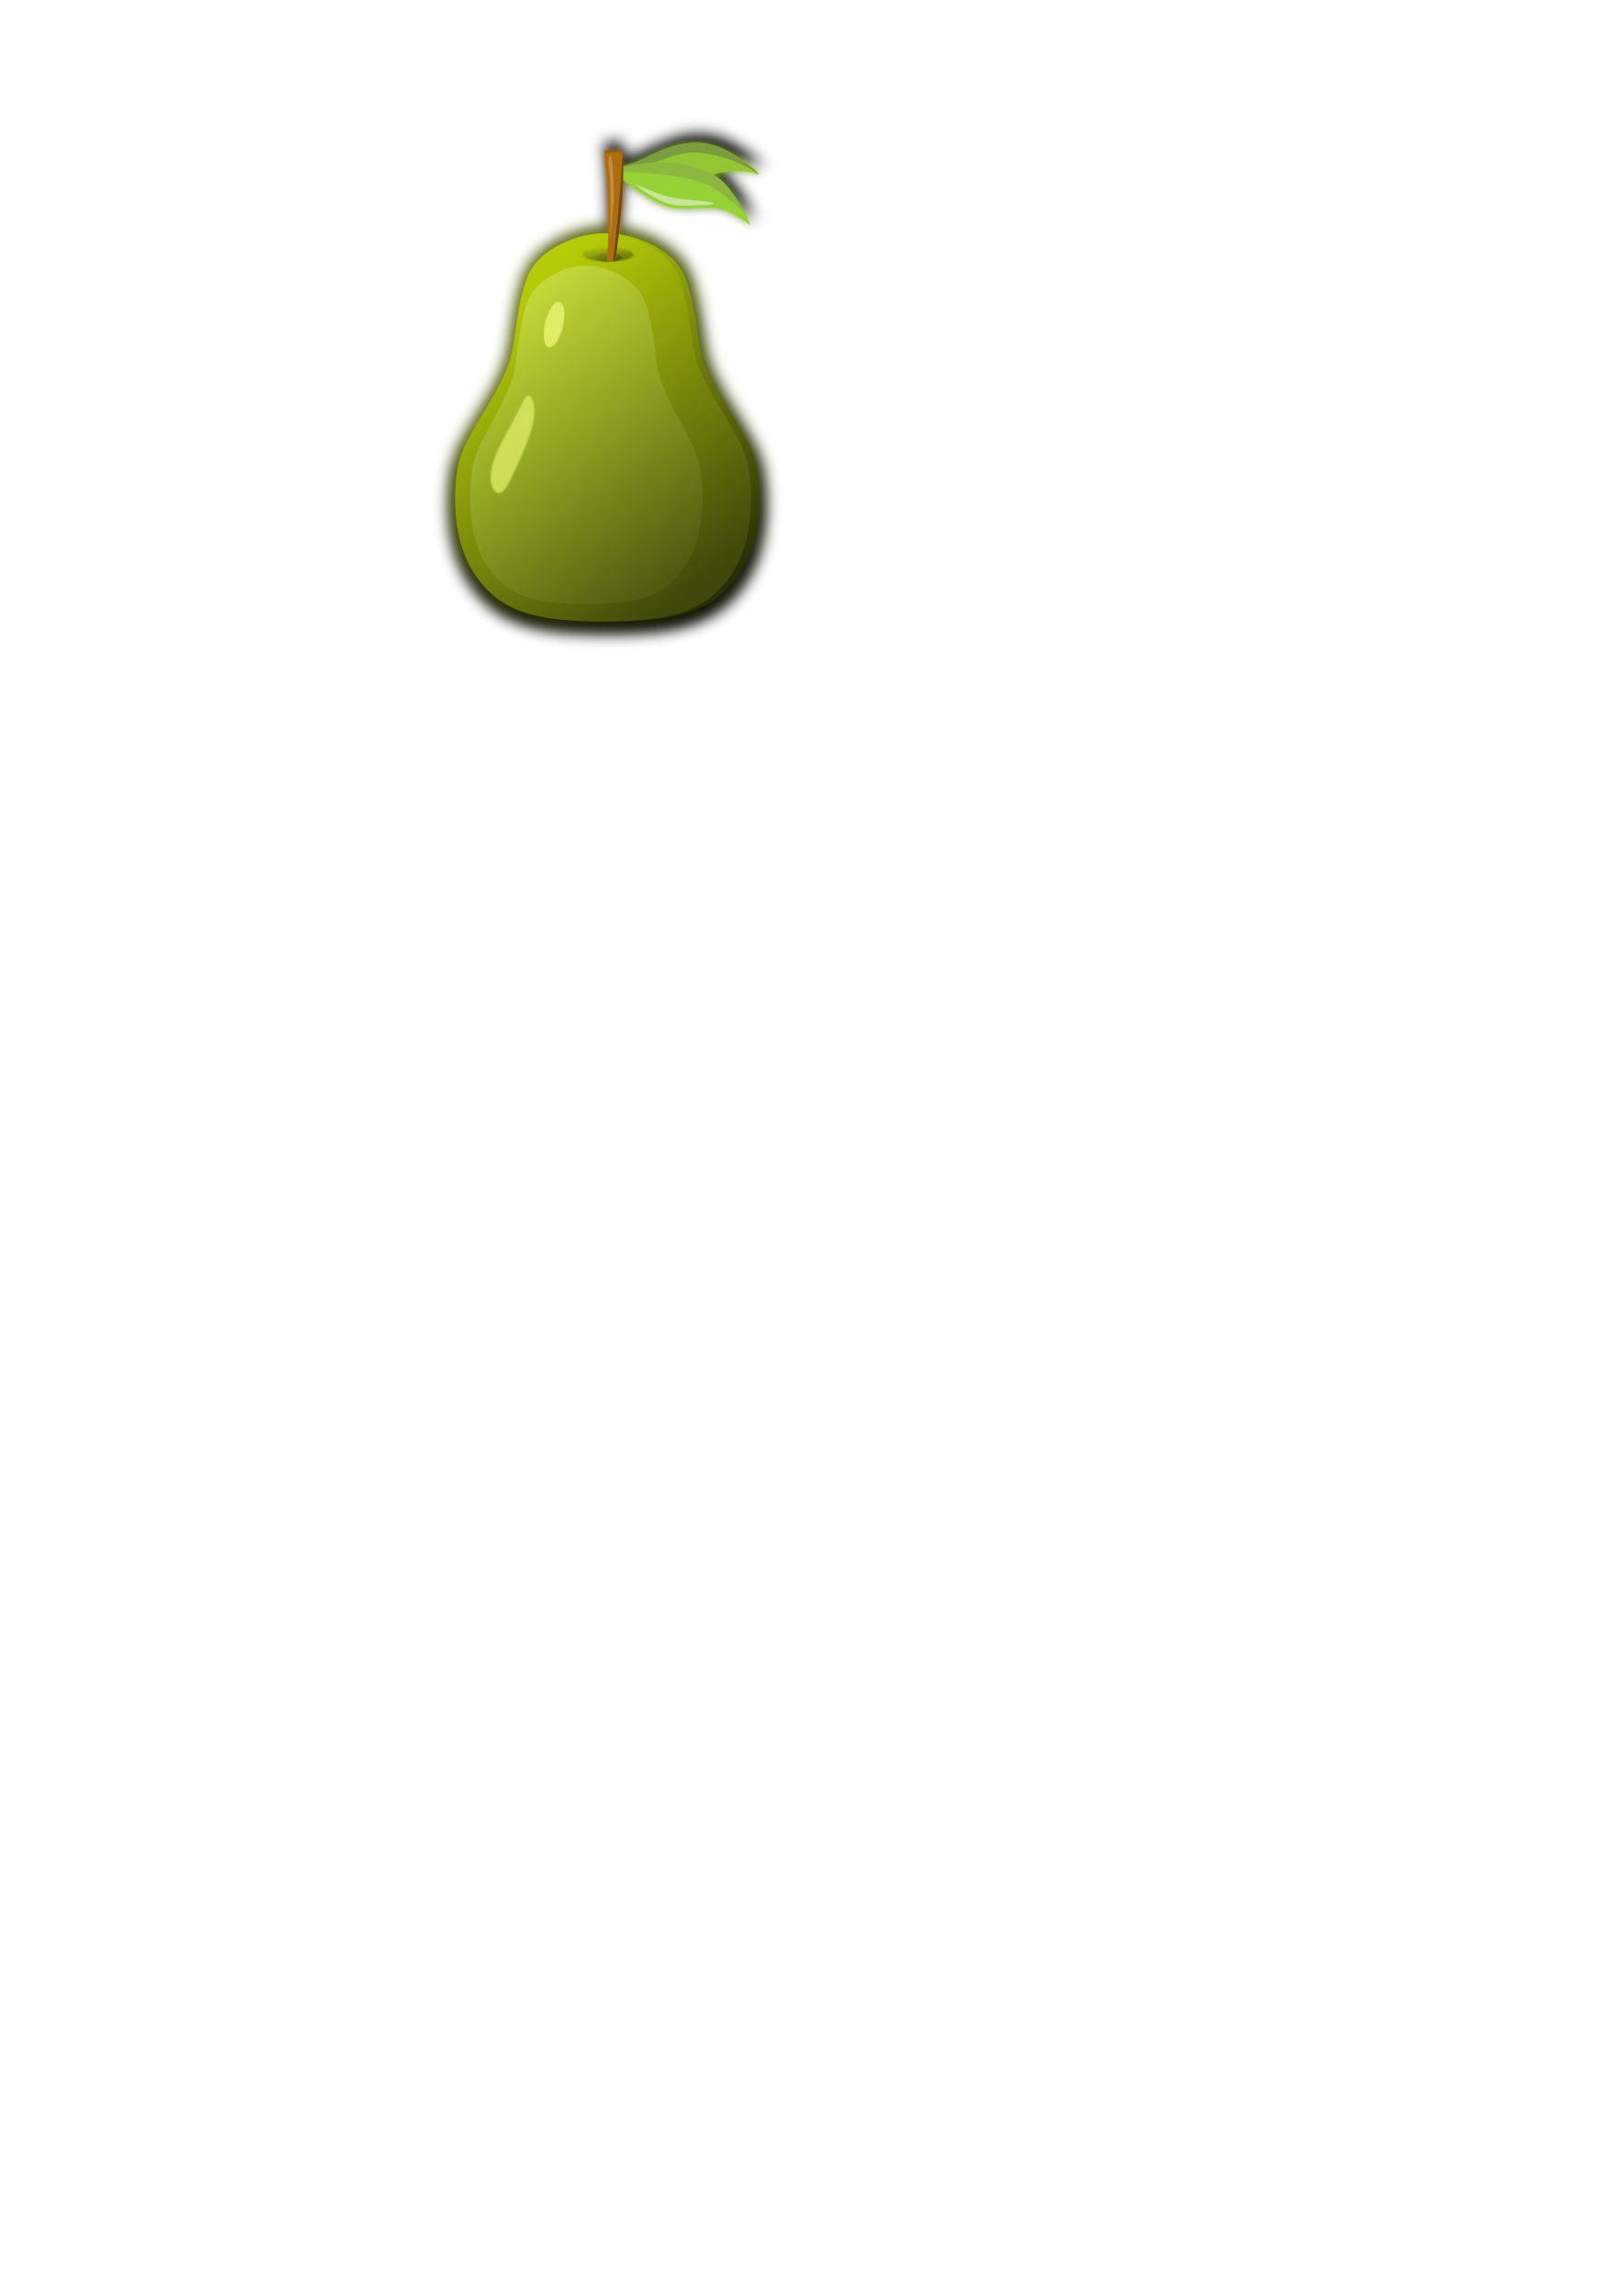
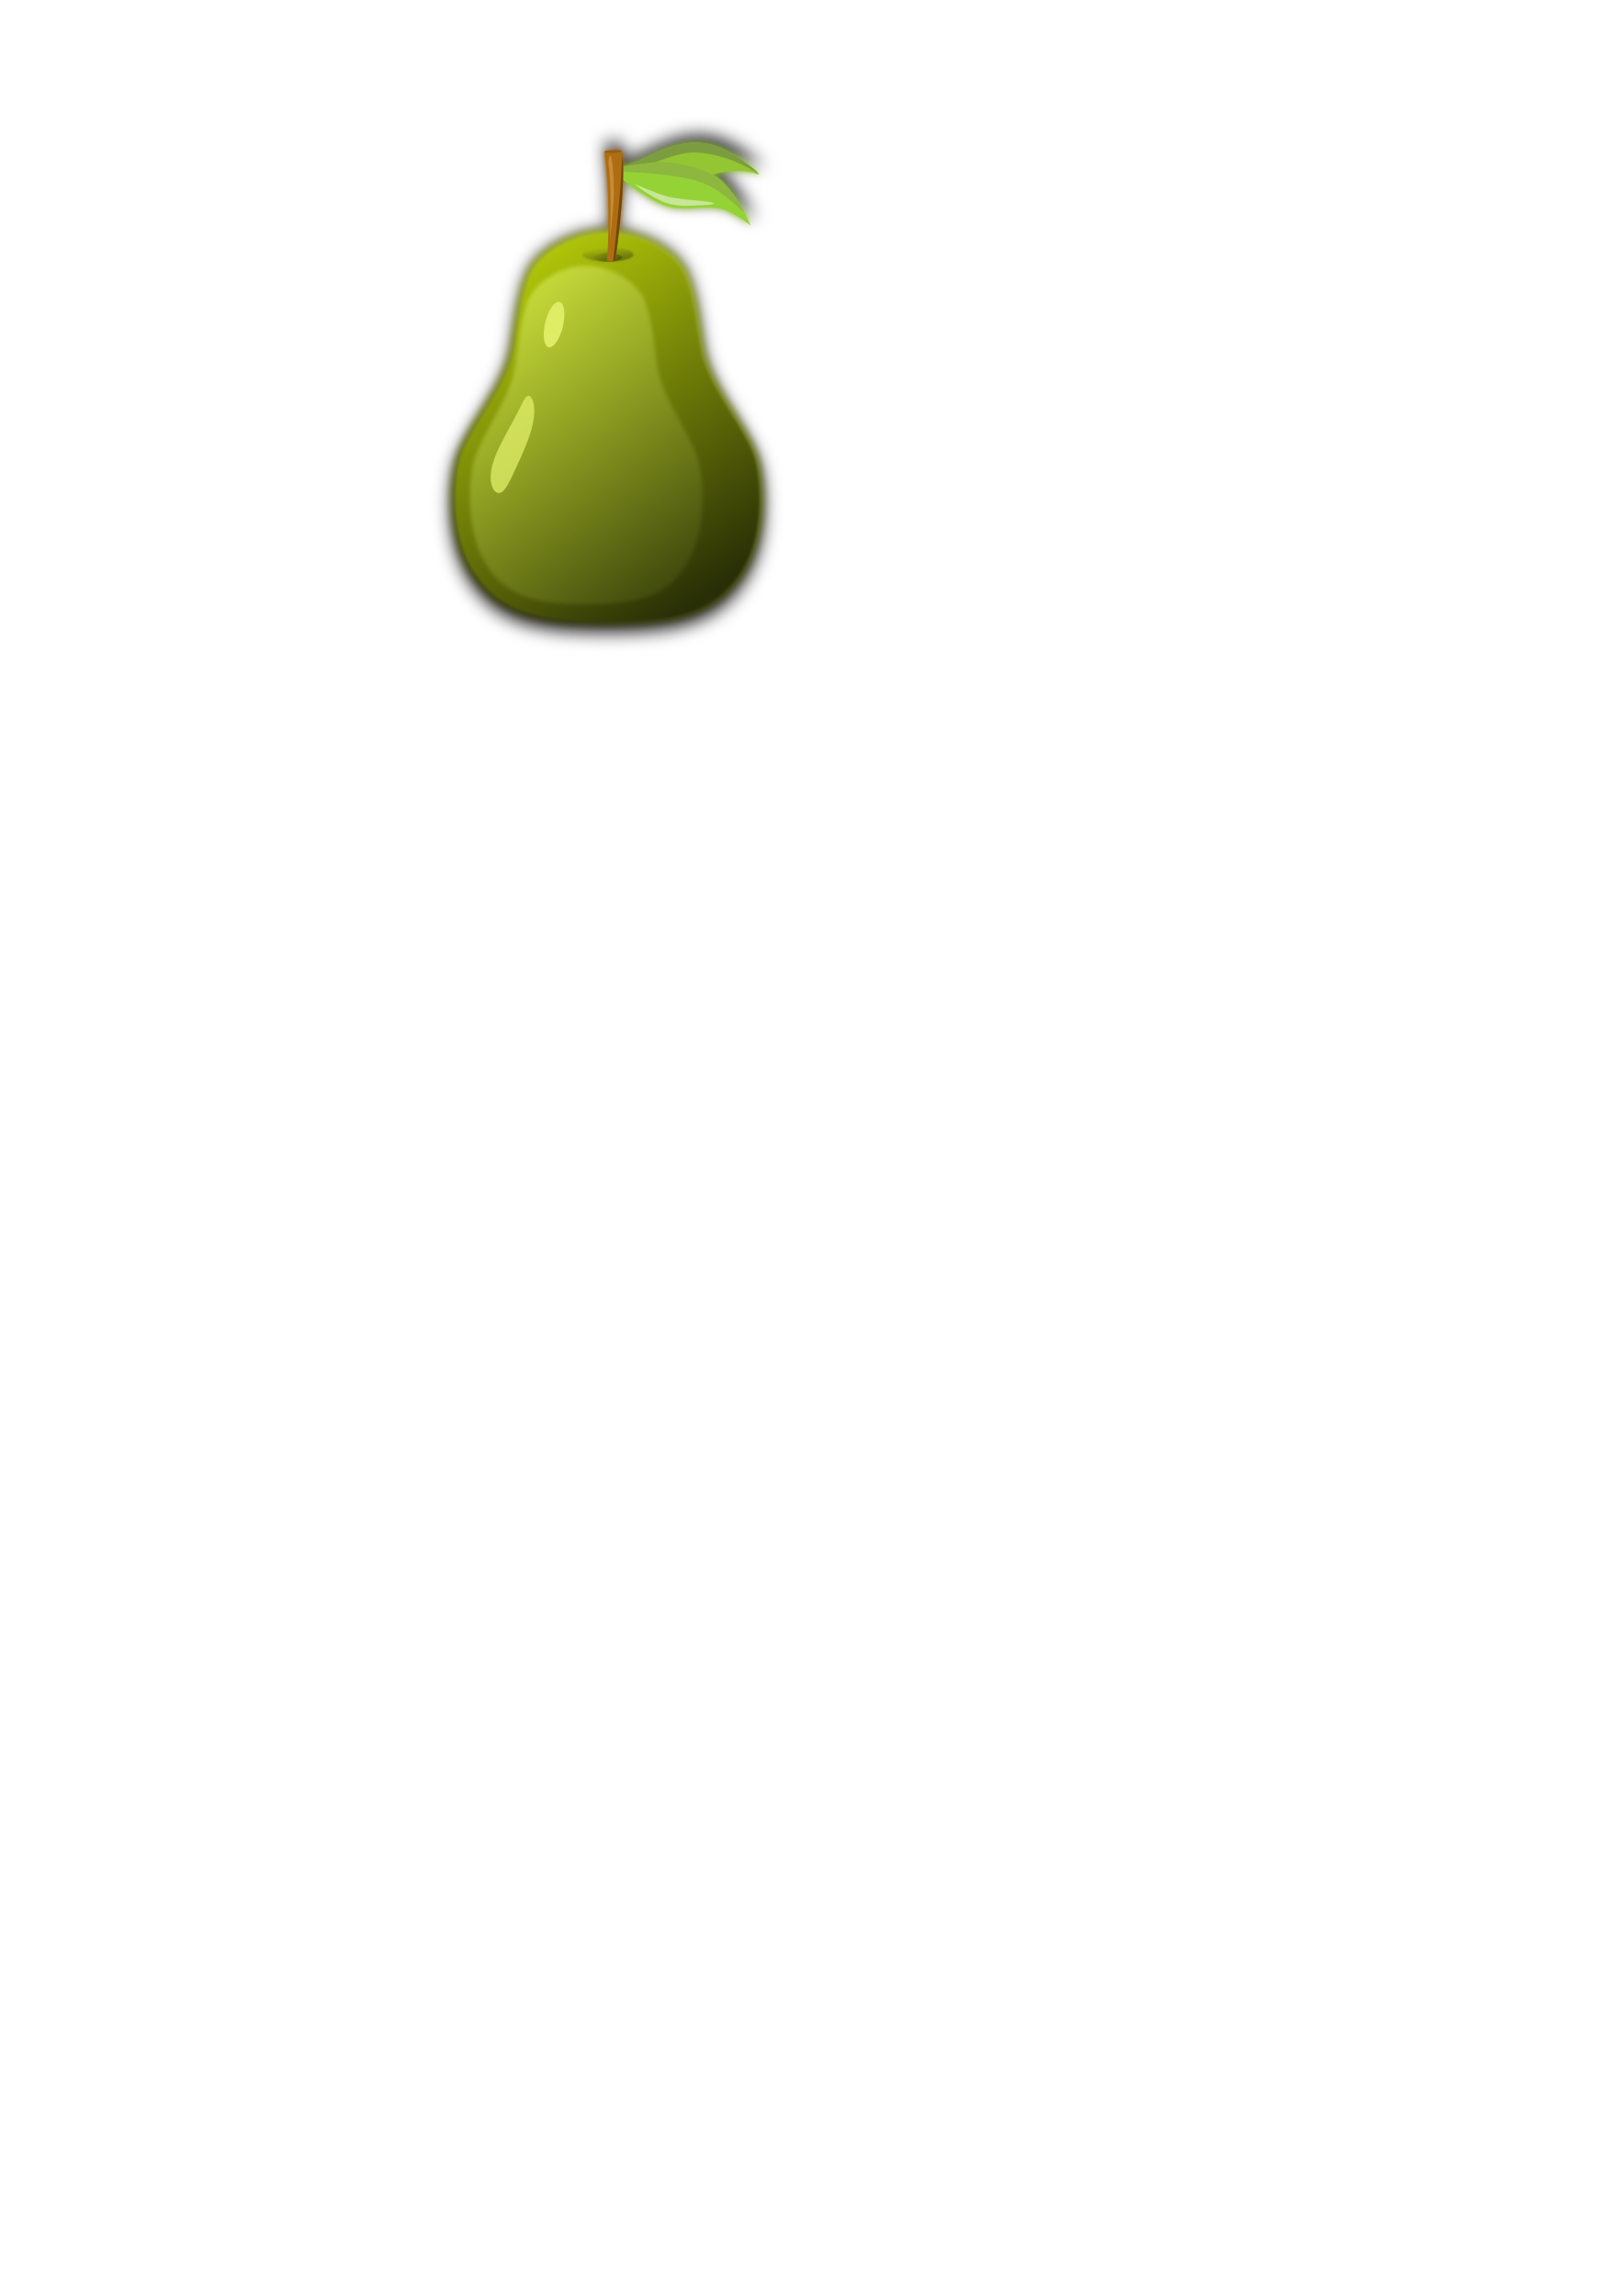
<svg xmlns="http://www.w3.org/2000/svg" xmlns:xlink="http://www.w3.org/1999/xlink" width="210mm" height="297mm" viewBox="0 0 210 297" version="1.1" id="svg5" xml:space="preserve">
  <defs id="defs2">
+     <linearGradient id="linearGradient8776">
+       <stop style="stop-color:#323d09;stop-opacity:1;" offset="0" id="stop8772" />
+       <stop style="stop-color:#bacf27;stop-opacity:1;" offset="1" id="stop8774" />
+     </linearGradient>
+     <linearGradient id="linearGradient5456">
+       <stop style="stop-color:#313300;stop-opacity:1;" offset="0" id="stop5452" />
+       <stop style="stop-color:#a1b600;stop-opacity:1;" offset="1" id="stop5454" />
+     </linearGradient>
    <linearGradient id="linearGradient12550">
      <stop style="stop-color:#bfd709;stop-opacity:1;" offset="0" id="stop12546" />
      <stop style="stop-color:#4a510d;stop-opacity:0.872;" offset="1" id="stop12548" />
    </linearGradient>
    <linearGradient id="linearGradient10657">
      <stop style="stop-color:#b5cb09;stop-opacity:1;" offset="0" id="stop10653" />
      <stop style="stop-color:#282e06;stop-opacity:1;" offset="1" id="stop10655" />
    </linearGradient>
    <linearGradient id="linearGradient8469">
      <stop style="stop-color:#cade3c;stop-opacity:1;" offset="0" id="stop8465" />
      <stop style="stop-color:#606e1e;stop-opacity:0.326;" offset="1" id="stop8467" />
    </linearGradient>
    <linearGradient id="linearGradient4650">
      <stop style="stop-color:#b5cb09;stop-opacity:1;" offset="0" id="stop4646" />
      <stop style="stop-color:#434b0c;stop-opacity:0.872;" offset="1" id="stop4648" />
    </linearGradient>
    <linearGradient xlink:href="#linearGradient10657" id="linearGradient4584" x1="61.901" y1="67.171" x2="83.138" y2="97.768" gradientUnits="userSpaceOnUse" />
    <linearGradient xlink:href="#linearGradient8469" id="linearGradient7737" gradientUnits="userSpaceOnUse" x1="61.901" y1="67.171" x2="83.138" y2="97.768" />
-     <linearGradient xlink:href="#linearGradient4650" id="linearGradient10651" gradientUnits="userSpaceOnUse" x1="62.791" y1="71.104" x2="82.815" y2="96.588" />
-     <filter style="color-interpolation-filters:sRGB" id="filter10661" x="-0.114" y="-0.044" width="1.228" height="1.088">
-       <feGaussianBlur stdDeviation="0.082" id="feGaussianBlur10663" />
+     <filter style="color-interpolation-filters:sRGB" id="filter10661" x="-0.024" y="-0.009" width="1.049" height="1.019">
+       <feGaussianBlur stdDeviation="0.018" id="feGaussianBlur10663" />
    </filter>
-     <filter style="color-interpolation-filters:sRGB" id="filter10679" x="-0.074" y="-0.029" width="1.148" height="1.059">
-       <feGaussianBlur stdDeviation="0.056" id="feGaussianBlur10681" />
+     <filter style="color-interpolation-filters:sRGB" id="filter10679" x="-0.04" y="-0.016" width="1.079" height="1.032">
+       <feGaussianBlur stdDeviation="0.03" id="feGaussianBlur10681" />
    </filter>
    <linearGradient xlink:href="#linearGradient4650" id="linearGradient12542" x1="71.418" y1="64.34" x2="72.48" y2="67.368" gradientUnits="userSpaceOnUse" />
    <linearGradient xlink:href="#linearGradient12550" id="linearGradient12544" x1="71.772" y1="65.047" x2="72.166" y2="67.446" gradientUnits="userSpaceOnUse" />
    <filter style="color-interpolation-filters:sRGB" id="filter12552" x="-0.062" y="-0.225" width="1.123" height="1.45">
      <feGaussianBlur stdDeviation="0.125" id="feGaussianBlur12554" />
    </filter>
    <filter style="color-interpolation-filters:sRGB" id="filter12556" x="-0.022" y="-0.089" width="1.044" height="1.179">
      <feGaussianBlur stdDeviation="0.035" id="feGaussianBlur12558" />
    </filter>
-     <filter style="color-interpolation-filters:sRGB" id="filter19975" x="-0.057" y="-0.036" width="1.113" height="1.072">
-       <feGaussianBlur stdDeviation="0.926" id="feGaussianBlur19977" />
-     </filter>
-     <filter style="color-interpolation-filters:sRGB" id="filter932" x="-0.08" y="-0.063" width="1.16" height="1.126">
-       <feGaussianBlur stdDeviation="0.969" id="feGaussianBlur934" />
+     <filter style="color-interpolation-filters:sRGB" id="filter19975" x="-0.062" y="-0.04" width="1.125" height="1.079">
+       <feGaussianBlur stdDeviation="1.02" id="feGaussianBlur19977" />
    </filter>
    <filter style="color-interpolation-filters:sRGB" id="filter938" x="-0.284" y="-0.048" width="1.567" height="1.097">
      <feGaussianBlur stdDeviation="0.289" id="feGaussianBlur940" />
    </filter>
    <filter style="color-interpolation-filters:sRGB" id="filter947" x="-0.055" y="-0.099" width="1.11" height="1.197">
      <feGaussianBlur stdDeviation="0.439" id="feGaussianBlur949" />
    </filter>
+     <linearGradient xlink:href="#linearGradient5456" id="linearGradient5458" x1="72.644" y1="102.177" x2="72.514" y2="63.329" gradientUnits="userSpaceOnUse" />
+     <linearGradient xlink:href="#linearGradient8776" id="linearGradient8778" x1="69.45" y1="101.016" x2="68.913" y2="65.536" gradientUnits="userSpaceOnUse" />
+     <filter style="color-interpolation-filters:sRGB" id="filter8792" x="-0.042" y="-0.033" width="1.083" height="1.065">
+       <feGaussianBlur stdDeviation="0.366" id="feGaussianBlur8794" />
+     </filter>
+     <filter style="color-interpolation-filters:sRGB" id="filter8796" x="-0.019" y="-0.015" width="1.038" height="1.03">
+       <feGaussianBlur stdDeviation="0.231" id="feGaussianBlur8798" />
+     </filter>
+     <filter style="color-interpolation-filters:sRGB" id="filter8800" x="-0.012" y="-0.01" width="1.025" height="1.019">
+       <feGaussianBlur stdDeviation="0.15" id="feGaussianBlur8802" />
+     </filter>
  </defs>
  <g id="layer1">
    <g id="g971">
-       <path id="path19964" style="mix-blend-mode:normal;fill:#000000;fill-opacity:1;stroke:none;stroke-width:0.349px;stroke-linecap:butt;stroke-linejoin:miter;stroke-opacity:1;filter:url(#filter19975)" d="m 90.03,18.475 c -2.858,-0.028 -5.336,1.382 -7.414,2.353 -0.889,0.334 -1.496,0.532 -2.023,0.683 -0.019,-0.752 -0.073,-1.412 -0.173,-1.93 a 0.178,1.13 88.274 0 0 0.007,-0.022 0.178,1.13 88.274 0 0 -1.134,-0.143 0.178,1.13 88.274 0 0 -1.106,0.178 c -0.002,2.75e-4 -0.012,0.002 -0.012,0.002 l -0.02,-0.118 c 0.006,0.045 0.011,0.09 0.017,0.135 a 0.178,1.13 88.274 0 0 -0.004,0.014 0.178,1.13 88.274 0 0 0.008,0.019 c 0.519,4.084 0.565,7.92 0.5,10.559 -0.048,7.83e-4 -0.097,7.87e-4 -0.144,0.003 -2.987,-0.115 -8.673,1.834 -10.121,5.753 -1.344,3.637 -1.47,7.257 -2.024,9.695 -1.083,4.761 -5.776,9.825 -6.925,13.743 -0.664,2.264 -1.464,9.58 1.811,14.595 3.409,5.22 8.31,6.392 17.259,6.392 8.949,0 13.85,-1.172 17.259,-6.392 3.275,-5.015 2.475,-12.332 1.811,-14.595 -1.149,-3.918 -5.843,-8.983 -6.925,-13.743 -0.554,-2.438 -0.68,-6.058 -2.024,-9.695 -1.233,-3.336 -5.536,-5.243 -8.632,-5.666 0.236,-2.063 0.493,-4.721 0.562,-7.006 1.494,1.135 3.723,2.688 5.485,3.309 2.326,0.82 5.146,-0.228 7.52,0.49 1.35,0.408 3.501,2.074 3.501,2.074 0,0 -2.019,-4.522 -4.149,-6.082 -0.247,-0.181 -0.51,-0.347 -0.785,-0.501 1.663,-0.436 3.312,-0.681 5.286,-0.233 2.467,1.145 -2.257,-2.234 -2.612,-2.372 -1.703,-1.074 -3.303,-1.483 -4.8,-1.498 z" transform="matrix(1.036619,0,0,1.043991,-2.875739,-1.938511)" />
-       <path id="path942" style="fill:#93c632;fill-opacity:1;stroke:none;stroke-width:0.349px;stroke-linecap:butt;stroke-linejoin:miter;stroke-opacity:1;filter:url(#filter947)" d="M 90.03 18.475 C 87.172 18.447 84.694 19.857 82.616 20.828 C 80.882 21.48 80.213 21.613 79.148 21.892 C 79.162 21.901 79.177 21.909 79.192 21.917 C 79.029 21.954 78.936 21.976 78.936 21.976 C 78.936 21.976 83.151 25.567 86.068 26.596 C 88.394 27.416 91.215 26.368 93.588 27.086 C 94.938 27.495 97.089 29.16 97.089 29.16 C 97.089 29.16 95.07 24.638 92.94 23.078 C 92.693 22.897 92.43 22.731 92.155 22.577 C 93.818 22.142 95.467 21.896 97.442 22.345 C 99.908 23.49 95.185 20.111 94.83 19.972 C 93.127 18.899 91.527 18.489 90.03 18.475 z " />
-       <path style="fill:#ad6e11;fill-opacity:1;stroke:none;stroke-width:0.358px;stroke-linecap:butt;stroke-linejoin:miter;stroke-opacity:1;filter:url(#filter938)" d="m 78.155,19.478 c 0.979,7.533 0.339,14.276 0.339,14.276 0.679,0.152 1.092,-0.038 1.092,-0.038 0,0 1.536,-10.582 0.829,-14.163 -0.595,-0.263 -2.24,0.043 -2.24,0.043 z" id="path936" />
-       <path style="fill:url(#linearGradient4584);fill-opacity:1;stroke:none;stroke-width:0.265px;stroke-linecap:butt;stroke-linejoin:miter;stroke-opacity:1;filter:url(#filter932)" d="m 64.497,68.508 c -0.992,2.685 -1.085,5.358 -1.494,7.158 -0.799,3.515 -4.264,7.254 -5.113,10.146 -0.49,1.671 -1.081,7.073 1.337,10.776 2.517,3.854 6.135,4.719 12.742,4.719 6.607,0 10.225,-0.865 12.742,-4.719 2.418,-3.703 1.827,-9.104 1.337,-10.776 -0.848,-2.893 -4.313,-6.632 -5.113,-10.146 -0.409,-1.8 -0.502,-4.473 -1.494,-7.158 -1.069,-2.893 -5.267,-4.332 -7.472,-4.247 -2.206,-0.085 -6.403,1.354 -7.472,4.247 z" id="path907" class="UnoptimicedTransforms" transform="matrix(1.354489,0,0,1.354489,-18.94925,-56.83439)" />
+       <path id="path19964" style="display:inline;mix-blend-mode:normal;fill:#393939;fill-opacity:1;stroke:none;stroke-width:0.349px;stroke-linecap:butt;stroke-linejoin:miter;stroke-opacity:1;filter:url(#filter19975);opacity:0.988" d="m 90.03,18.475 c -2.858,-0.028 -5.336,1.382 -7.414,2.353 -0.889,0.334 -1.496,0.532 -2.023,0.683 -0.019,-0.752 -0.073,-1.412 -0.173,-1.93 a 0.178,1.13 88.274 0 0 0.007,-0.022 0.178,1.13 88.274 0 0 -1.134,-0.143 0.178,1.13 88.274 0 0 -1.106,0.178 c -0.002,2.75e-4 -0.012,0.002 -0.012,0.002 l -0.02,-0.118 c 0.006,0.045 0.011,0.09 0.017,0.135 a 0.178,1.13 88.274 0 0 -0.004,0.014 0.178,1.13 88.274 0 0 0.008,0.019 c 0.519,4.084 0.565,7.92 0.5,10.559 -0.048,7.83e-4 -0.097,7.87e-4 -0.144,0.003 -2.987,-0.115 -8.673,1.834 -10.121,5.753 -1.344,3.637 -1.47,7.257 -2.024,9.695 -1.083,4.761 -5.776,9.825 -6.925,13.743 -0.664,2.264 -1.464,9.58 1.811,14.595 3.409,5.22 8.31,6.392 17.259,6.392 8.949,0 13.85,-1.172 17.259,-6.392 3.275,-5.015 2.475,-12.332 1.811,-14.595 -1.149,-3.918 -5.843,-8.983 -6.925,-13.743 -0.554,-2.438 -0.68,-6.058 -2.024,-9.695 -1.233,-3.336 -5.536,-5.243 -8.632,-5.666 0.236,-2.063 0.493,-4.721 0.562,-7.006 1.494,1.135 3.723,2.688 5.485,3.309 2.326,0.82 5.146,-0.228 7.52,0.49 1.35,0.408 3.501,2.074 3.501,2.074 0,0 -2.019,-4.522 -4.149,-6.082 -0.247,-0.181 -0.51,-0.347 -0.785,-0.501 1.663,-0.436 3.312,-0.681 5.286,-0.233 2.467,1.145 -2.257,-2.234 -2.612,-2.372 -1.703,-1.074 -3.303,-1.483 -4.8,-1.498 z" transform="matrix(1.036619,0,0,1.043991,-2.875739,-1.938511)" />
+       <path id="path942" style="display:inline;fill:#93c632;fill-opacity:1;stroke:none;stroke-width:0.349px;stroke-linecap:butt;stroke-linejoin:miter;stroke-opacity:1;filter:url(#filter947)" d="m 90.03,18.475 c -2.858,-0.028 -5.336,1.382 -7.414,2.353 -1.733,0.652 -2.403,0.786 -3.468,1.065 0.015,0.008 0.03,0.017 0.044,0.025 -0.163,0.037 -0.256,0.059 -0.256,0.059 0,0 4.214,3.591 7.132,4.62 2.326,0.82 5.146,-0.228 7.52,0.49 1.35,0.408 3.501,2.074 3.501,2.074 0,0 -2.019,-4.522 -4.149,-6.082 -0.247,-0.181 -0.51,-0.347 -0.785,-0.501 1.663,-0.436 3.312,-0.681 5.286,-0.233 2.467,1.145 -2.257,-2.234 -2.612,-2.372 -1.703,-1.074 -3.303,-1.483 -4.8,-1.498 z" />
+       <path style="display:inline;fill:#ad6e11;fill-opacity:1;stroke:none;stroke-width:0.358px;stroke-linecap:butt;stroke-linejoin:miter;stroke-opacity:1;filter:url(#filter938)" d="m 78.155,19.478 c 0.979,7.533 0.339,14.276 0.339,14.276 0.679,0.152 1.092,-0.038 1.092,-0.038 0,0 1.536,-10.582 0.829,-14.163 -0.595,-0.263 -2.24,0.043 -2.24,0.043 z" id="path936" />
+       <path style="display:inline;fill:url(#linearGradient8778);fill-opacity:1;stroke:url(#linearGradient5458);stroke-width:0.664;stroke-linecap:round;stroke-linejoin:round;stroke-opacity:1;stroke-dasharray:none;paint-order:stroke markers fill;filter:url(#filter8792);opacity:1" d="m 64.497,68.508 c -0.992,2.685 -1.085,5.358 -1.494,7.158 -0.799,3.515 -4.264,7.254 -5.113,10.146 -0.49,1.671 -1.081,7.073 1.337,10.776 2.517,3.854 6.135,4.719 12.742,4.719 6.607,0 10.225,-0.865 12.742,-4.719 2.418,-3.703 1.827,-9.104 1.337,-10.776 -0.848,-2.893 -4.313,-6.632 -5.113,-10.146 -0.409,-1.8 -0.502,-4.473 -1.494,-7.158 -1.069,-2.893 -5.267,-4.332 -7.472,-4.247 -2.206,-0.085 -6.403,1.354 -7.472,4.247 z" id="path907" class="UnoptimicedTransforms" transform="matrix(1.354489,0,0,1.354489,-18.94925,-56.83439)" />
      <path style="fill:#93c632;fill-opacity:1;stroke:none;stroke-width:0.349px;stroke-linecap:butt;stroke-linejoin:miter;stroke-opacity:1" d="m 79.148,21.892 c 1.065,-0.279 1.735,-0.412 3.468,-1.065 3.167,-1.479 7.261,-3.978 12.214,-0.855 0.355,0.139 5.078,3.518 2.612,2.372 -2.484,-0.565 -4.452,-0.031 -6.583,0.598 -3.671,0.478 -8.755,0.64 -11.711,-1.051 z" id="path14626" />
-       <path style="fill:url(#linearGradient4584);fill-opacity:1;stroke:none;stroke-width:0.265px;stroke-linecap:butt;stroke-linejoin:miter;stroke-opacity:1" d="m 64.497,68.508 c -0.992,2.685 -1.085,5.358 -1.494,7.158 -0.799,3.515 -4.264,7.254 -5.113,10.146 -0.49,1.671 -1.081,7.073 1.337,10.776 2.517,3.854 6.135,4.719 12.742,4.719 6.607,0 10.225,-0.865 12.742,-4.719 2.418,-3.703 1.827,-9.104 1.337,-10.776 -0.848,-2.893 -4.313,-6.632 -5.113,-10.146 -0.409,-1.8 -0.502,-4.473 -1.494,-7.158 -1.069,-2.893 -5.267,-4.332 -7.472,-4.247 -2.206,-0.085 -6.403,1.354 -7.472,4.247 z" id="path369" class="UnoptimicedTransforms" transform="matrix(1.354489,0,0,1.354489,-18.94925,-56.83439)" />
-       <path style="fill:url(#linearGradient10651);fill-opacity:1;stroke:none;stroke-width:0.265px;stroke-linecap:butt;stroke-linejoin:miter;stroke-opacity:1" d="m 64.497,68.508 c -0.992,2.685 -1.085,5.358 -1.494,7.158 -0.799,3.515 -4.264,7.254 -5.113,10.146 -0.49,1.671 -1.081,7.073 1.337,10.776 2.517,3.854 6.135,4.719 12.742,4.719 6.607,0 10.225,-0.865 12.742,-4.719 2.418,-3.703 1.827,-9.104 1.337,-10.776 -0.848,-2.893 -4.313,-6.632 -5.113,-10.146 -0.409,-1.8 -0.502,-4.473 -1.494,-7.158 -1.069,-2.893 -5.267,-4.332 -7.472,-4.247 -2.206,-0.085 -6.403,1.354 -7.472,4.247 z" id="path10649" class="UnoptimicedTransforms" transform="matrix(1.317802,0,0,1.354489,-16.84166,-56.83439)" />
-       <path style="fill:url(#linearGradient7737);fill-opacity:1;stroke:none;stroke-width:0.265px;stroke-linecap:butt;stroke-linejoin:miter;stroke-opacity:1" d="m 64.497,68.508 c -0.992,2.685 -1.085,5.358 -1.494,7.158 -0.799,3.515 -4.264,7.254 -5.113,10.146 -0.49,1.671 -1.081,7.073 1.337,10.776 2.517,3.854 6.135,4.719 12.742,4.719 6.607,0 10.225,-0.865 12.742,-4.719 2.418,-3.703 1.827,-9.104 1.337,-10.776 -0.848,-2.893 -4.313,-6.632 -5.113,-10.146 -0.409,-1.8 -0.502,-4.473 -1.494,-7.158 -1.069,-2.893 -5.267,-4.332 -7.472,-4.247 -2.206,-0.085 -6.403,1.354 -7.472,4.247 z" id="path7735" class="UnoptimicedTransforms" transform="matrix(1.035318,0,0,1.181959,1.304474,-41.59314)" />
+       <path style="fill:url(#linearGradient4584);fill-opacity:1;stroke:none;stroke-width:0.265px;stroke-linecap:butt;stroke-linejoin:miter;stroke-opacity:1;filter:url(#filter8800)" d="m 64.497,68.508 c -0.992,2.685 -1.085,5.358 -1.494,7.158 -0.799,3.515 -4.264,7.254 -5.113,10.146 -0.49,1.671 -1.081,7.073 1.337,10.776 2.517,3.854 6.135,4.719 12.742,4.719 6.607,0 10.225,-0.865 12.742,-4.719 2.418,-3.703 1.827,-9.104 1.337,-10.776 -0.848,-2.893 -4.313,-6.632 -5.113,-10.146 -0.409,-1.8 -0.502,-4.473 -1.494,-7.158 -1.069,-2.893 -5.267,-4.332 -7.472,-4.247 -2.206,-0.085 -6.403,1.354 -7.472,4.247 z" id="path369" class="UnoptimicedTransforms" transform="matrix(1.354489,0,0,1.354489,-18.94925,-56.83439)" />
+       <path style="fill:url(#linearGradient7737);fill-opacity:1;stroke:none;stroke-width:0.265px;stroke-linecap:butt;stroke-linejoin:miter;stroke-opacity:1;filter:url(#filter8796)" d="m 64.497,68.508 c -0.992,2.685 -1.085,5.358 -1.494,7.158 -0.799,3.515 -4.264,7.254 -5.113,10.146 -0.49,1.671 -1.081,7.073 1.337,10.776 2.517,3.854 6.135,4.719 12.742,4.719 6.607,0 10.225,-0.865 12.742,-4.719 2.418,-3.703 1.827,-9.104 1.337,-10.776 -0.848,-2.893 -4.313,-6.632 -5.113,-10.146 -0.409,-1.8 -0.502,-4.473 -1.494,-7.158 -1.069,-2.893 -5.267,-4.332 -7.472,-4.247 -2.206,-0.085 -6.403,1.354 -7.472,4.247 z" id="path7735" class="UnoptimicedTransforms" transform="matrix(1.035318,0,0,1.181959,1.304474,-41.59314)" />
      <ellipse style="mix-blend-mode:normal;fill:#deec66;fill-opacity:1;stroke:none;stroke-width:3.08;stroke-linecap:round;stroke-linejoin:round;stroke-opacity:1;paint-order:fill markers stroke;filter:url(#filter10661)" id="path10659" cx="82.237" cy="54.317" rx="0.862" ry="2.225" transform="matrix(1.313109,0.3322434,-0.3199142,1.316167,-18.94925,-56.83439)" />
      <path id="path14628" style="fill:#7b9d3f;fill-opacity:1;stroke:none;stroke-width:0.349px;stroke-linecap:butt;stroke-linejoin:miter;stroke-opacity:1" d="m 90.647,18.504 c -3.12,-0.26 -5.805,1.284 -8.031,2.324 -1.733,0.652 -2.404,0.786 -3.469,1.065 0.192,0.11 0.394,0.212 0.604,0.307 1.207,-0.079 2.433,-0.354 3.234,-0.551 1.088,-0.269 4.568,-2.065 7.082,-1.918 2.785,0.163 5.167,1.077 7.742,2.536 0.831,0.413 -1.771,-1.581 -2.978,-2.294 -1.47,-0.927 -2.866,-1.359 -4.183,-1.469 z" />
      <path style="mix-blend-mode:normal;fill:#deec66;fill-opacity:0.782;stroke:none;stroke-width:3.08;stroke-linecap:round;stroke-linejoin:round;stroke-opacity:1;paint-order:fill markers stroke;filter:url(#filter10679)" id="ellipse10665" transform="matrix(-1.85621,-0.1449914,-0.9873047,2.735828,272.5588,-79.33075)" d="m 83.002,54.341 c 0.132,0.614 0.137,1.148 -0.119,1.624 -0.238,0.441 -0.652,0.701 -0.927,0.69 -0.289,-0.011 -0.398,-0.278 -0.48,-0.716 -0.058,-0.309 -0.177,-1.145 -0.201,-1.62 -0.032,-0.632 0.047,-1.165 0.307,-1.622 0.247,-0.432 0.577,-0.65 0.752,-0.623 0.188,0.029 0.213,0.295 0.292,0.714 0.078,0.415 0.252,0.972 0.376,1.552 z" class="UnoptimicedTransforms" />
      <path style="fill:#95d236;fill-opacity:1;stroke:none;stroke-width:0.349px;stroke-linecap:butt;stroke-linejoin:miter;stroke-opacity:1" d="m 78.936,21.976 c 0,0 4.215,3.591 7.132,4.62 2.326,0.82 5.146,-0.228 7.52,0.49 1.35,0.408 3.501,2.074 3.501,2.074 0,0 -2.019,-4.522 -4.149,-6.083 -1.566,-1.147 -3.745,-1.711 -5.805,-2.014 -2.697,-0.396 -8.198,0.911 -8.198,0.911 z" id="path14681" />
      <ellipse style="mix-blend-mode:normal;fill:url(#linearGradient12544);fill-opacity:1;stroke:none;stroke-width:3.9;stroke-linecap:round;stroke-linejoin:round;stroke-opacity:1;paint-order:fill markers stroke;filter:url(#filter12552)" id="path10770" cx="72.048" cy="66.267" rx="2.438" ry="0.669" transform="matrix(1.354489,0,0,1.354489,-18.94925,-56.83439)" />
      <ellipse style="mix-blend-mode:normal;fill:url(#linearGradient12542);fill-opacity:1;stroke:none;stroke-width:2.913;stroke-linecap:round;stroke-linejoin:round;stroke-opacity:1;paint-order:fill markers stroke;filter:url(#filter12556)" id="ellipse12540" cx="72.048" cy="66.463" rx="1.927" ry="0.472" transform="matrix(0.9307608,0,0,1.162982,11.57936,-43.99972)" />
      <path id="path15166" style="fill:#8eb73f;fill-opacity:1;stroke:none;stroke-width:0.349px;stroke-linecap:butt;stroke-linejoin:miter;stroke-opacity:1" d="m 86.31,20.98 c -2.848,-0.185 -7.331,0.965 -7.331,0.965 0,0 0.334,-0.229 0.867,0.264 1.658,0.05 3.978,0.148 5.373,0.33 2.346,0.306 4.505,0.484 6.541,1.507 1.358,0.683 3.227,2.291 4.509,3.473 -0.784,-1.456 -2.035,-3.494 -3.329,-4.442 -1.566,-1.147 -3.746,-1.711 -5.806,-2.014 -0.253,-0.037 -0.529,-0.065 -0.824,-0.084 z" />
      <path style="fill:#ad6e11;fill-opacity:1;stroke:none;stroke-width:0.358px;stroke-linecap:butt;stroke-linejoin:miter;stroke-opacity:1" d="m 78.155,19.478 c 0.979,7.533 0.339,14.276 0.339,14.276 0.679,0.152 1.092,-0.038 1.092,-0.038 0,0 1.536,-10.582 0.829,-14.163 -0.595,-0.263 -2.24,0.043 -2.24,0.043 z" id="path13330" />
      <path style="fill:#d09242;fill-opacity:0.817;stroke:none;stroke-width:0.394px;stroke-linecap:butt;stroke-linejoin:miter;stroke-opacity:1" d="m 78.797,21.931 c 0.133,1.267 0.28,3.696 0.092,9.267 0,0 0.512,-4.978 0.497,-6.11 -0.097,-7.661 -0.955,-4.57 -0.59,-3.158 z" id="path17323" />
      <path id="path17265" style="fill:#73470c;fill-opacity:1;stroke:none;stroke-width:0.358px;stroke-linecap:butt;stroke-linejoin:miter;stroke-opacity:1" d="m 80.501,20.112 c -0.042,0.473 -0.079,1.007 -0.105,1.625 -0.115,2.711 -0.694,8.772 -1.111,12.056 0.194,-0.028 0.301,-0.077 0.301,-0.077 0,0 1.393,-9.595 0.915,-13.604 z" />
      <ellipse style="fill:#975e10;fill-opacity:1;stroke:none;stroke-width:3.779;stroke-linecap:round;stroke-linejoin:round;stroke-opacity:1;paint-order:fill markers stroke" id="path19880" cx="78.672" cy="21.972" rx="1.13" ry="0.178" transform="rotate(-1.725503)" />
      <path style="fill:#fafafa;fill-opacity:0.492;stroke:none;stroke-width:0.265px;stroke-linecap:butt;stroke-linejoin:miter;stroke-opacity:1" d="m 81.952,23.749 c 2.225,1.724 3.905,2.484 4.783,2.67 1.573,0.325 2.6,0.193 3.643,0.139 0,0 2.113,-0.028 1.947,-0.25 -0.167,-0.222 -2.725,-0.417 -2.725,-0.417 0,0 -1.876,-0.143 -3.17,-0.445 -1.294,-0.302 -4.477,-1.696 -4.477,-1.696 z" id="path20013" />
    </g>
  </g>
</svg>
